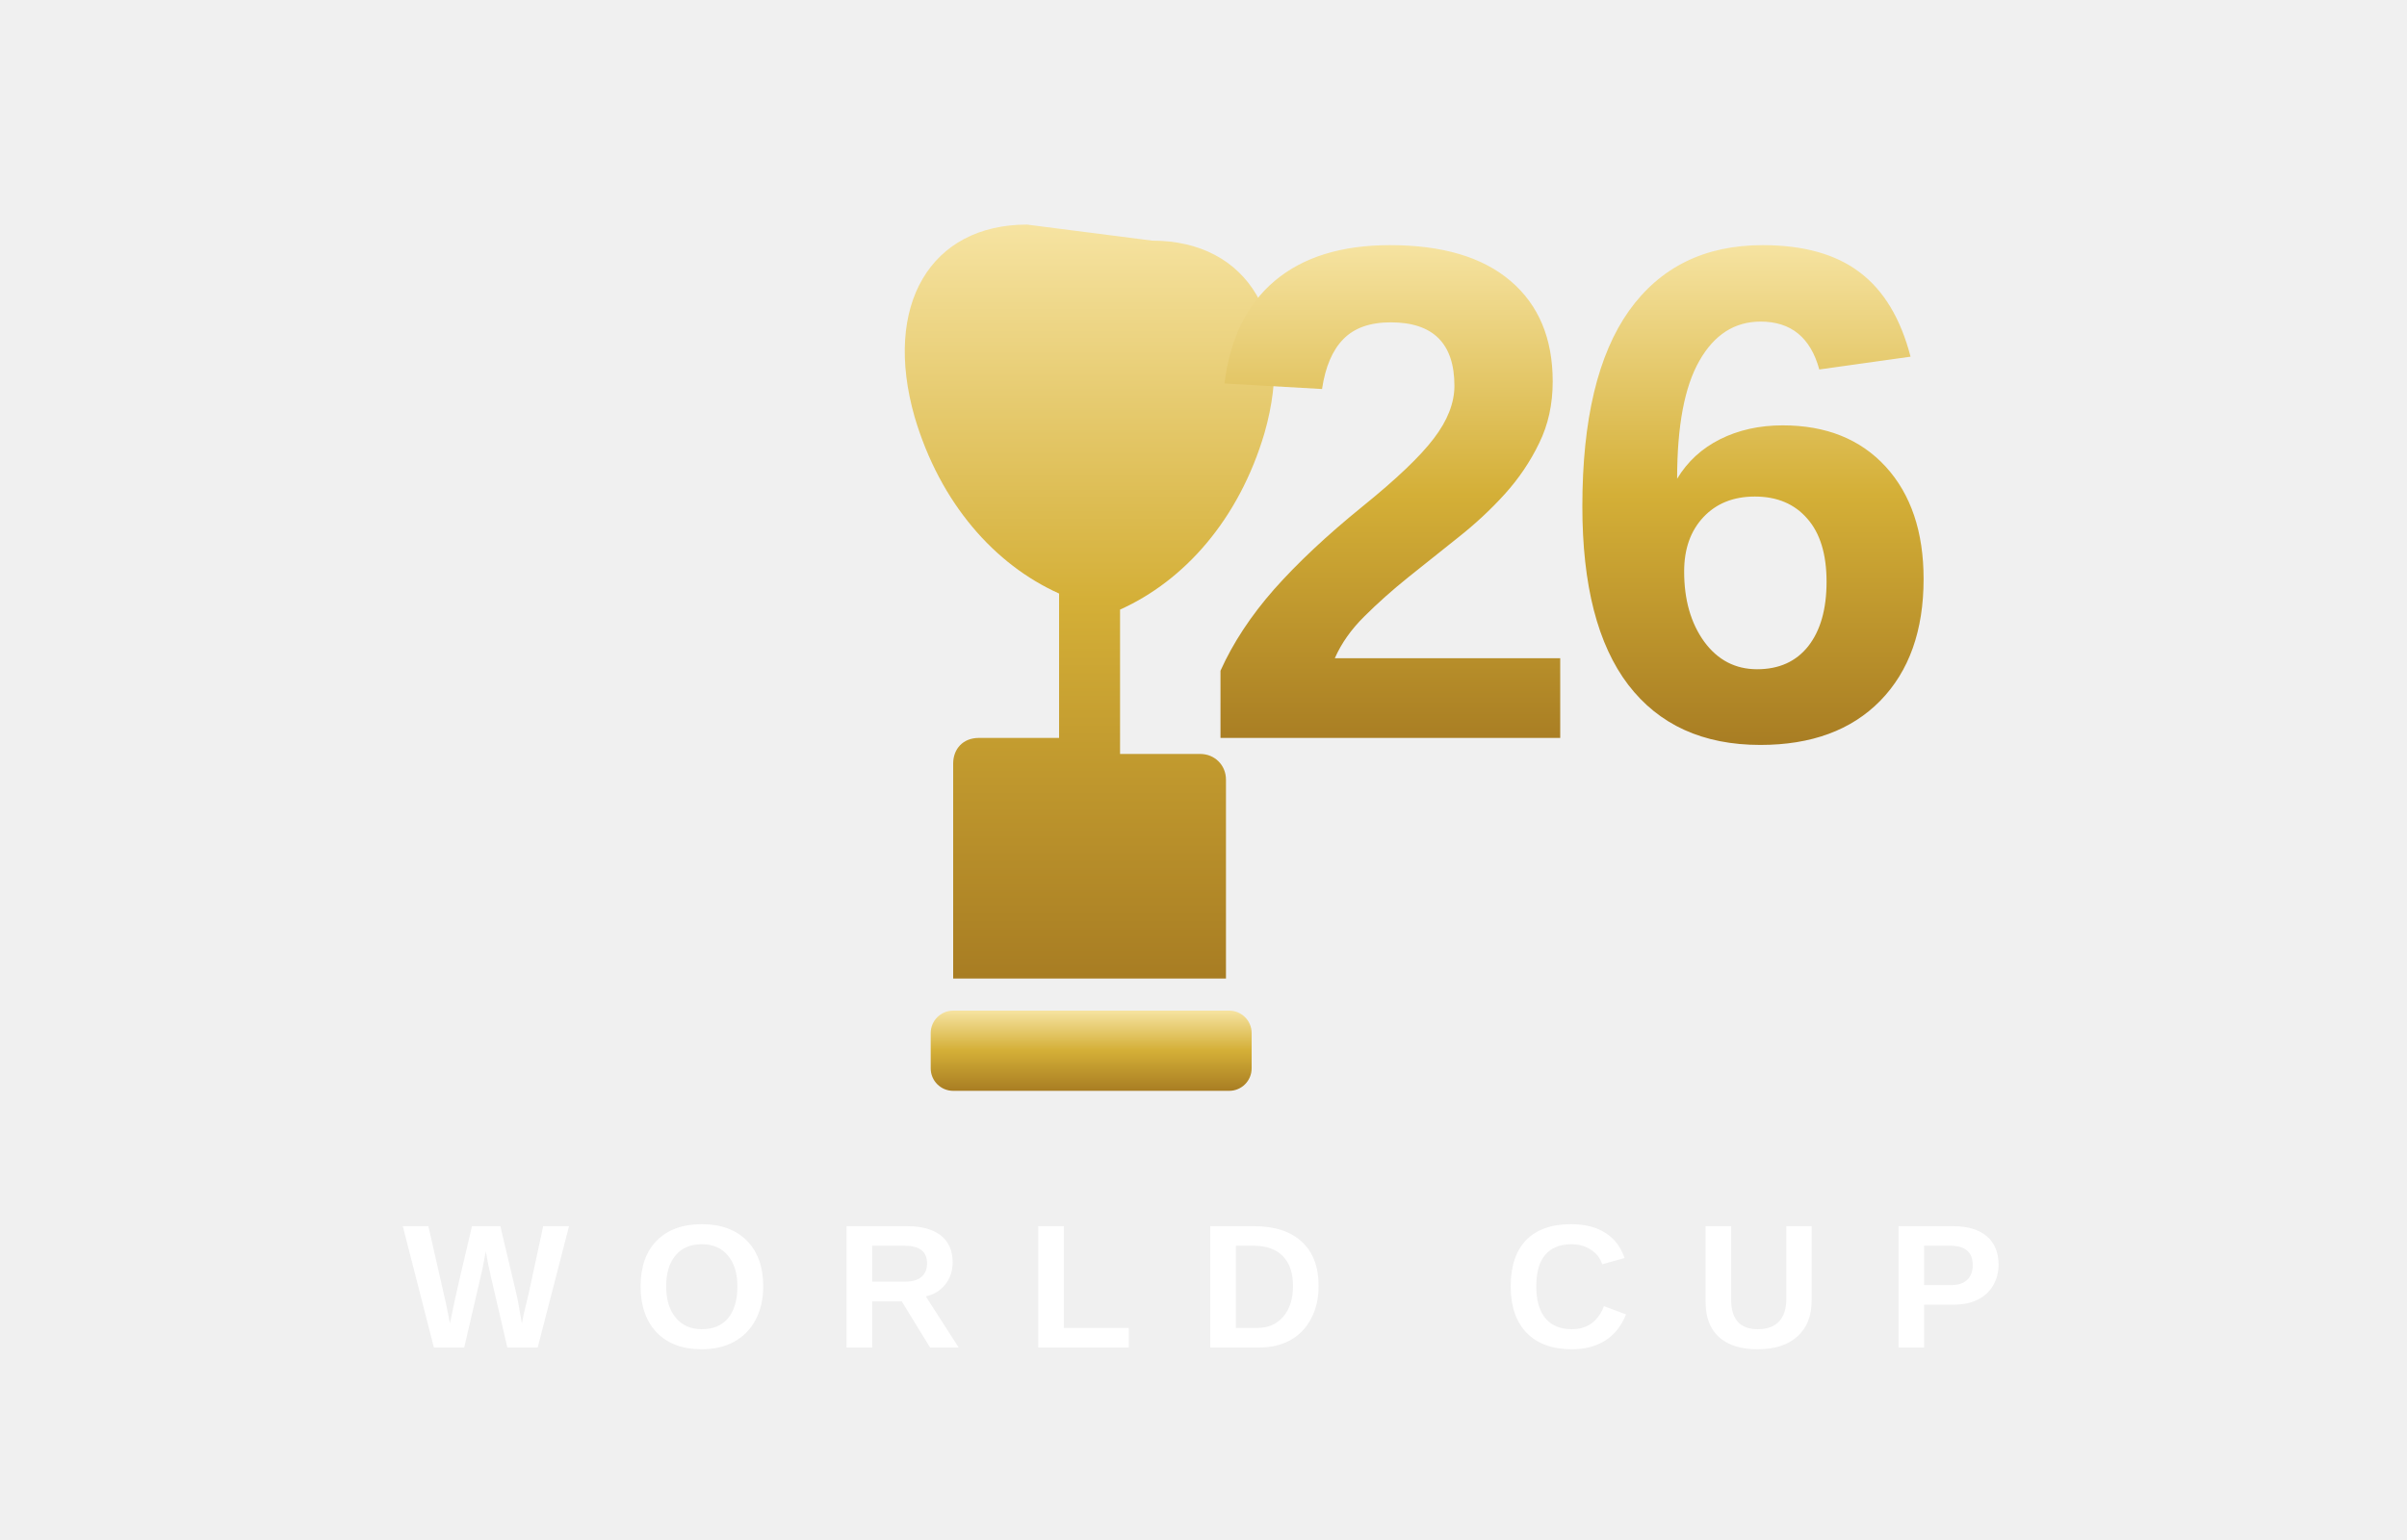
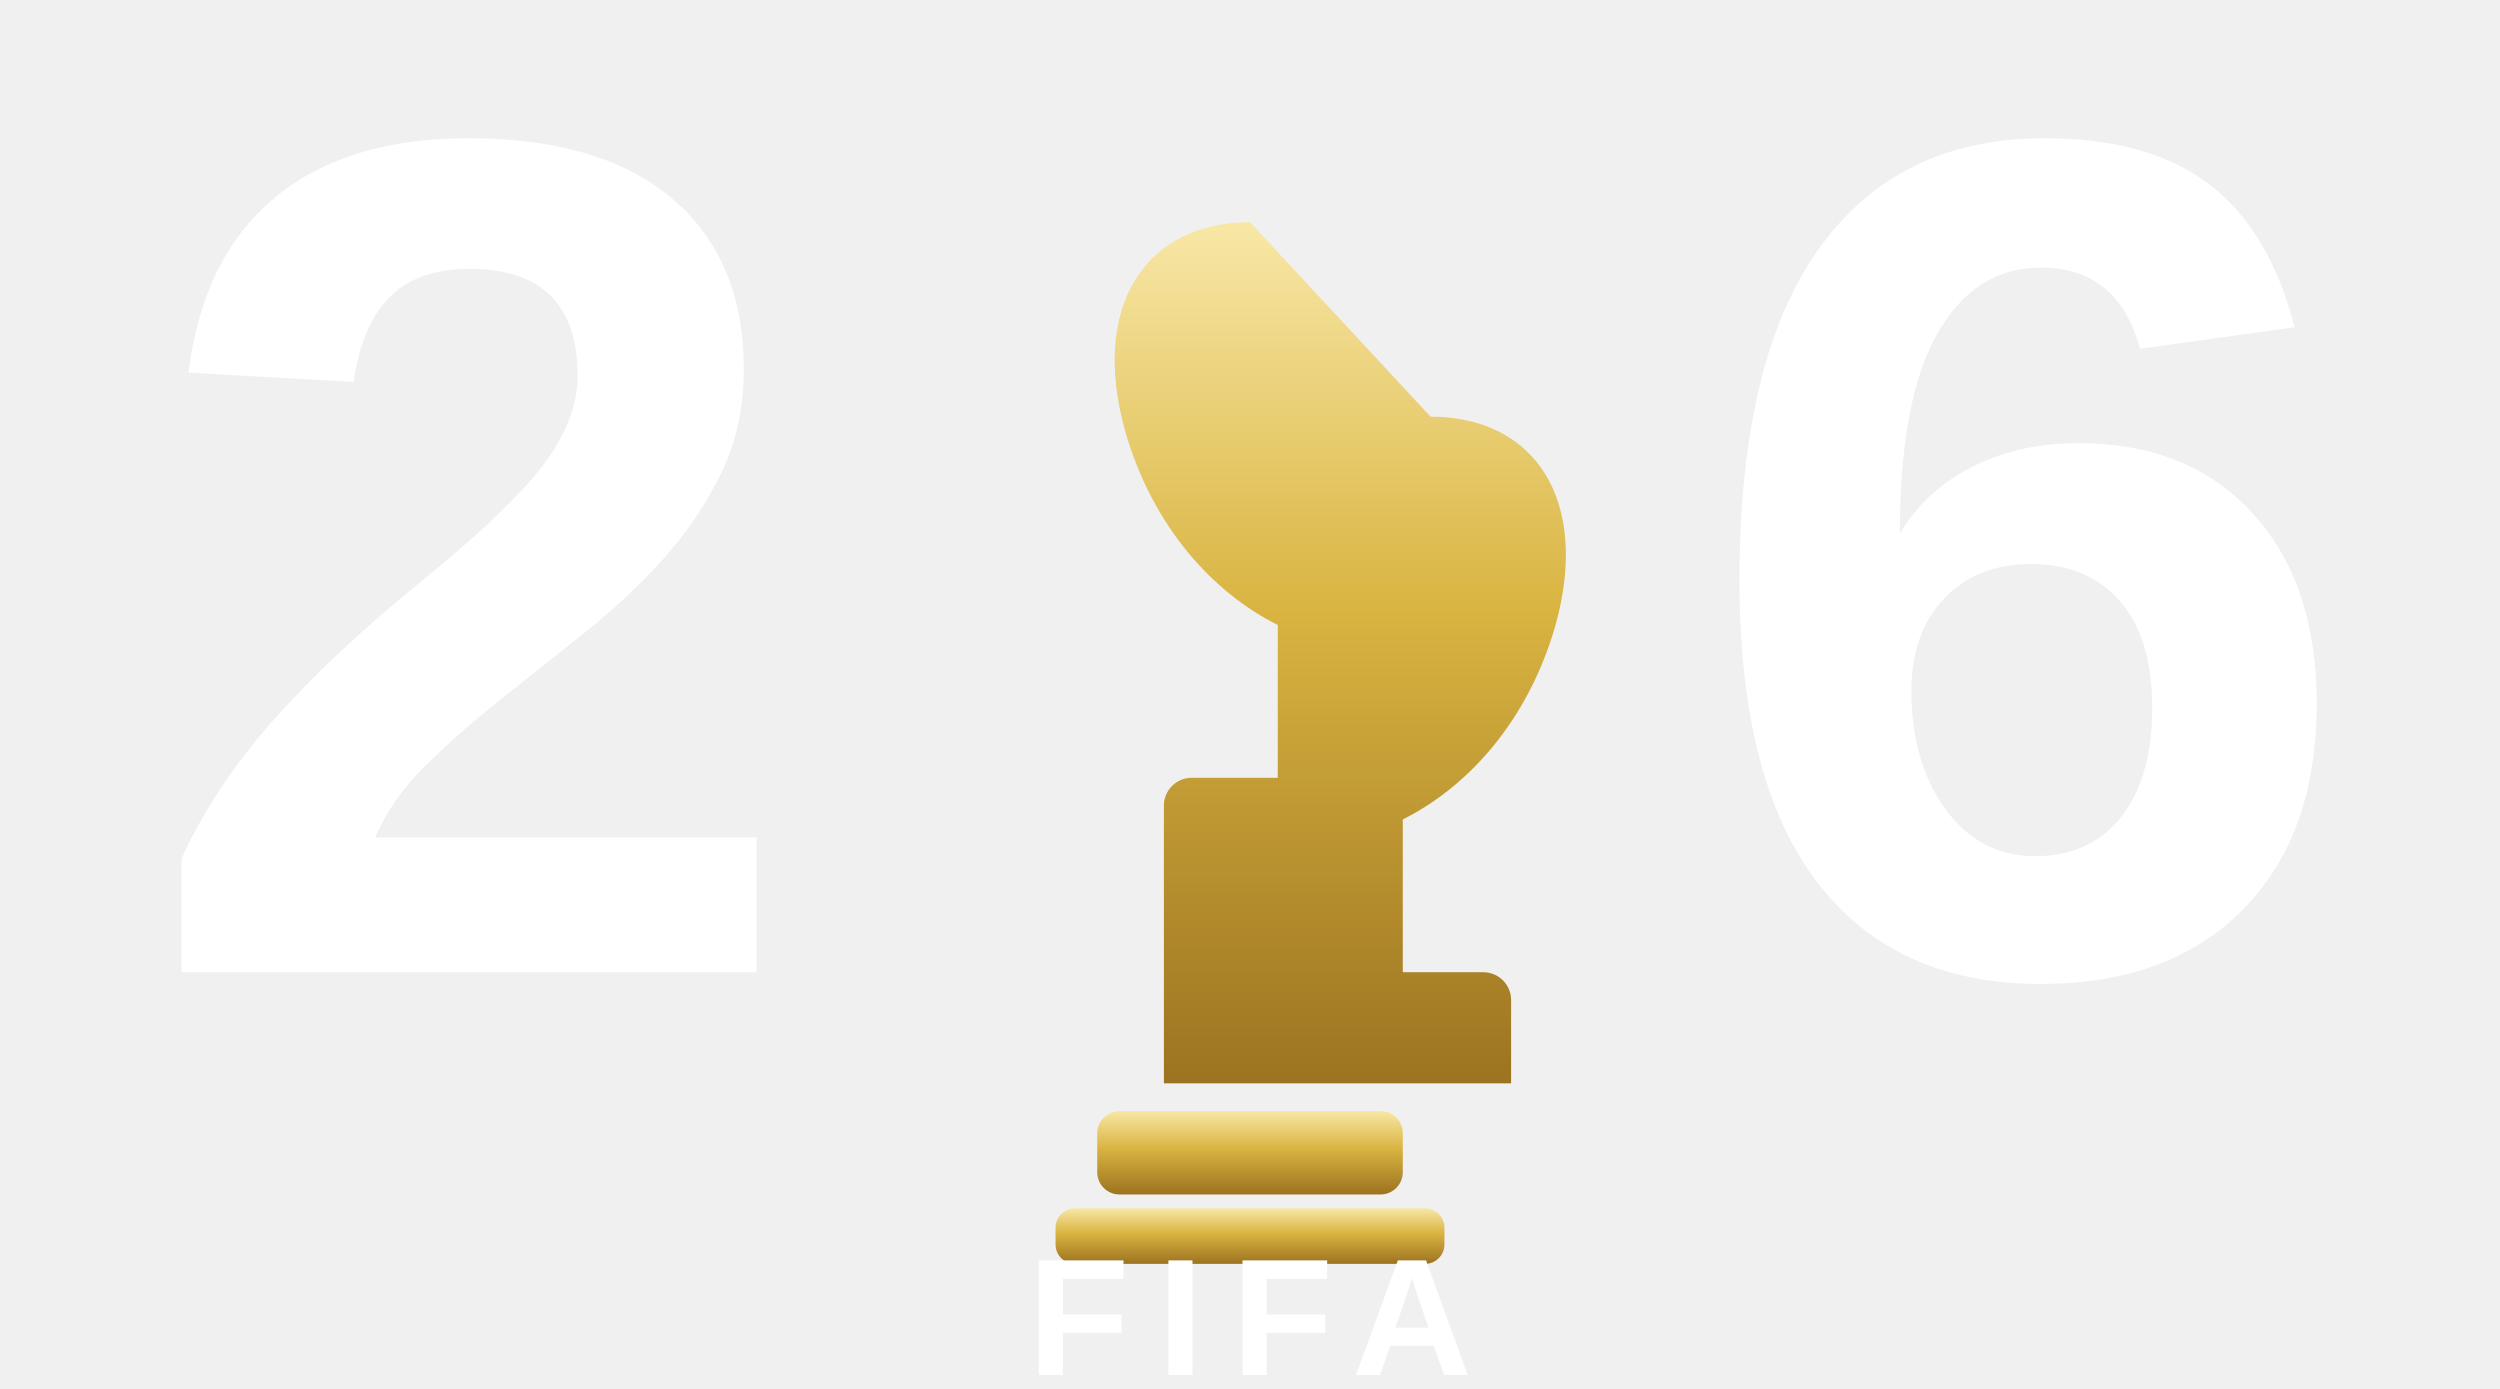
- <svg xmlns="http://www.w3.org/2000/svg" viewBox="0 0 150 96" width="150" height="96">
+ <svg xmlns="http://www.w3.org/2000/svg" viewBox="0 0 180 100" width="180" height="100">
  <defs>
    <linearGradient id="gold" x1="0" y1="0" x2="0" y2="1">
-       <stop offset="0" stop-color="#f6e3a1" />
-       <stop offset="0.5" stop-color="#d4af37" />
-       <stop offset="1" stop-color="#a87d23" />
+       <stop offset="0" stop-color="#f8e7a6" />
+       <stop offset="0.45" stop-color="#d9b441" />
+       <stop offset="1" stop-color="#9c7320" />
    </linearGradient>
  </defs>
+   <text x="34" y="70" text-anchor="middle" font-family="Arial Black, Arial, sans-serif" font-weight="900" font-size="86" fill="#ffffff">2</text>
+   <text x="146" y="70" text-anchor="middle" font-family="Arial Black, Arial, sans-serif" font-weight="900" font-size="86" fill="#ffffff">6</text>
  <g fill="url(#gold)">
-     <path d="M64 14c-6 0-9 5-7 12 1.6 5.4 5 9.2 9 11v9h-5c-1 0-1.6.7-1.6 1.6V61h17v-12.4c0-.9-.7-1.6-1.6-1.6h-5v-9c4-1.8 7.4-5.6 9-11 2-7-1-12-7-12z" />
-     <rect x="58" y="63" width="20" height="5" rx="1.4" />
+     <path d="M90 16c-7.5 0-11.5 6-9 15 2 7 6.4 11.7 11 14v11h-6.2c-1.1 0-2 .9-2 2V78h25v-6c0-1.1-.9-2-2-2H101v-11c4.6-2.3 9-7 11-14 2.5-9-1.5-15-9-15z" />
+     <rect x="79" y="80" width="22" height="6" rx="1.6" />
+     <rect x="76" y="87" width="28" height="4" rx="1.4" />
  </g>
-   <text x="98" y="46" text-anchor="middle" font-family="Arial, Helvetica, sans-serif" font-weight="800" font-size="44" letter-spacing="-2" fill="url(#gold)">26</text>
-   <text x="75" y="84" text-anchor="middle" font-family="Arial, Helvetica, sans-serif" font-weight="600" font-size="11" letter-spacing="4" fill="#ffffff">WORLD CUP</text>
+   <text x="90" y="99" text-anchor="middle" font-family="Arial, sans-serif" font-weight="800" font-size="12" letter-spacing="2" fill="#ffffff">FIFA</text>
</svg>
